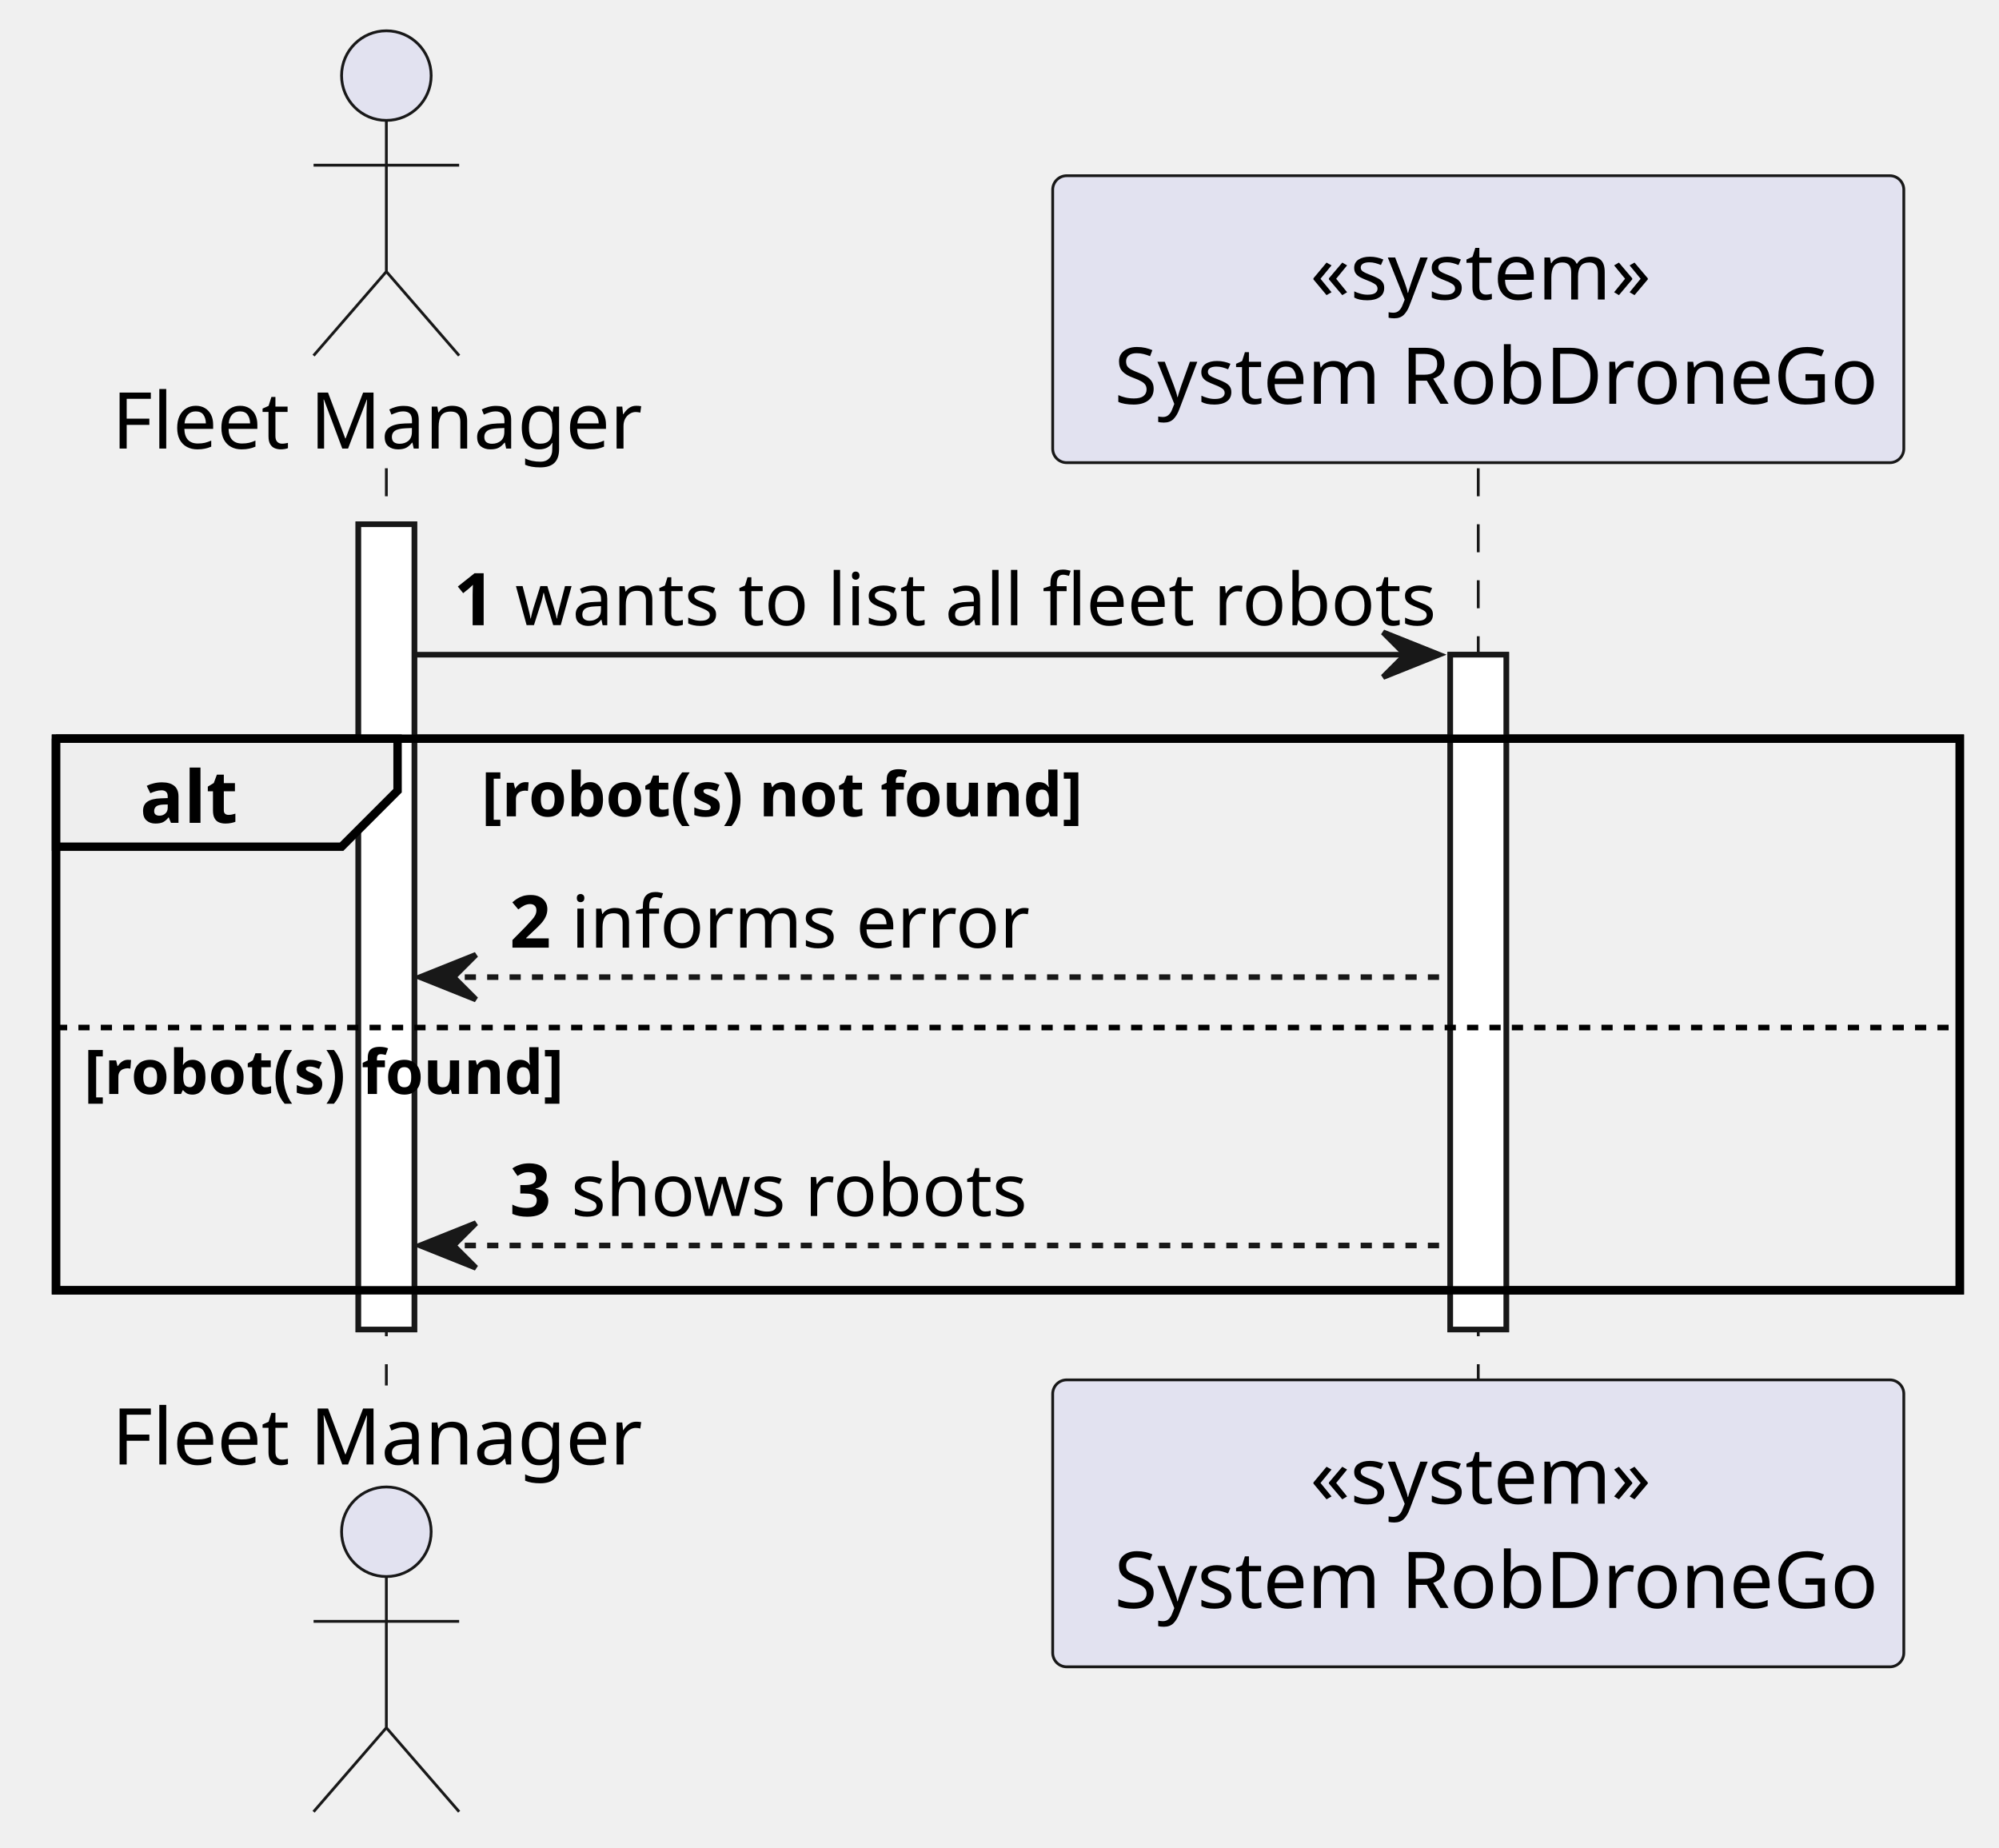
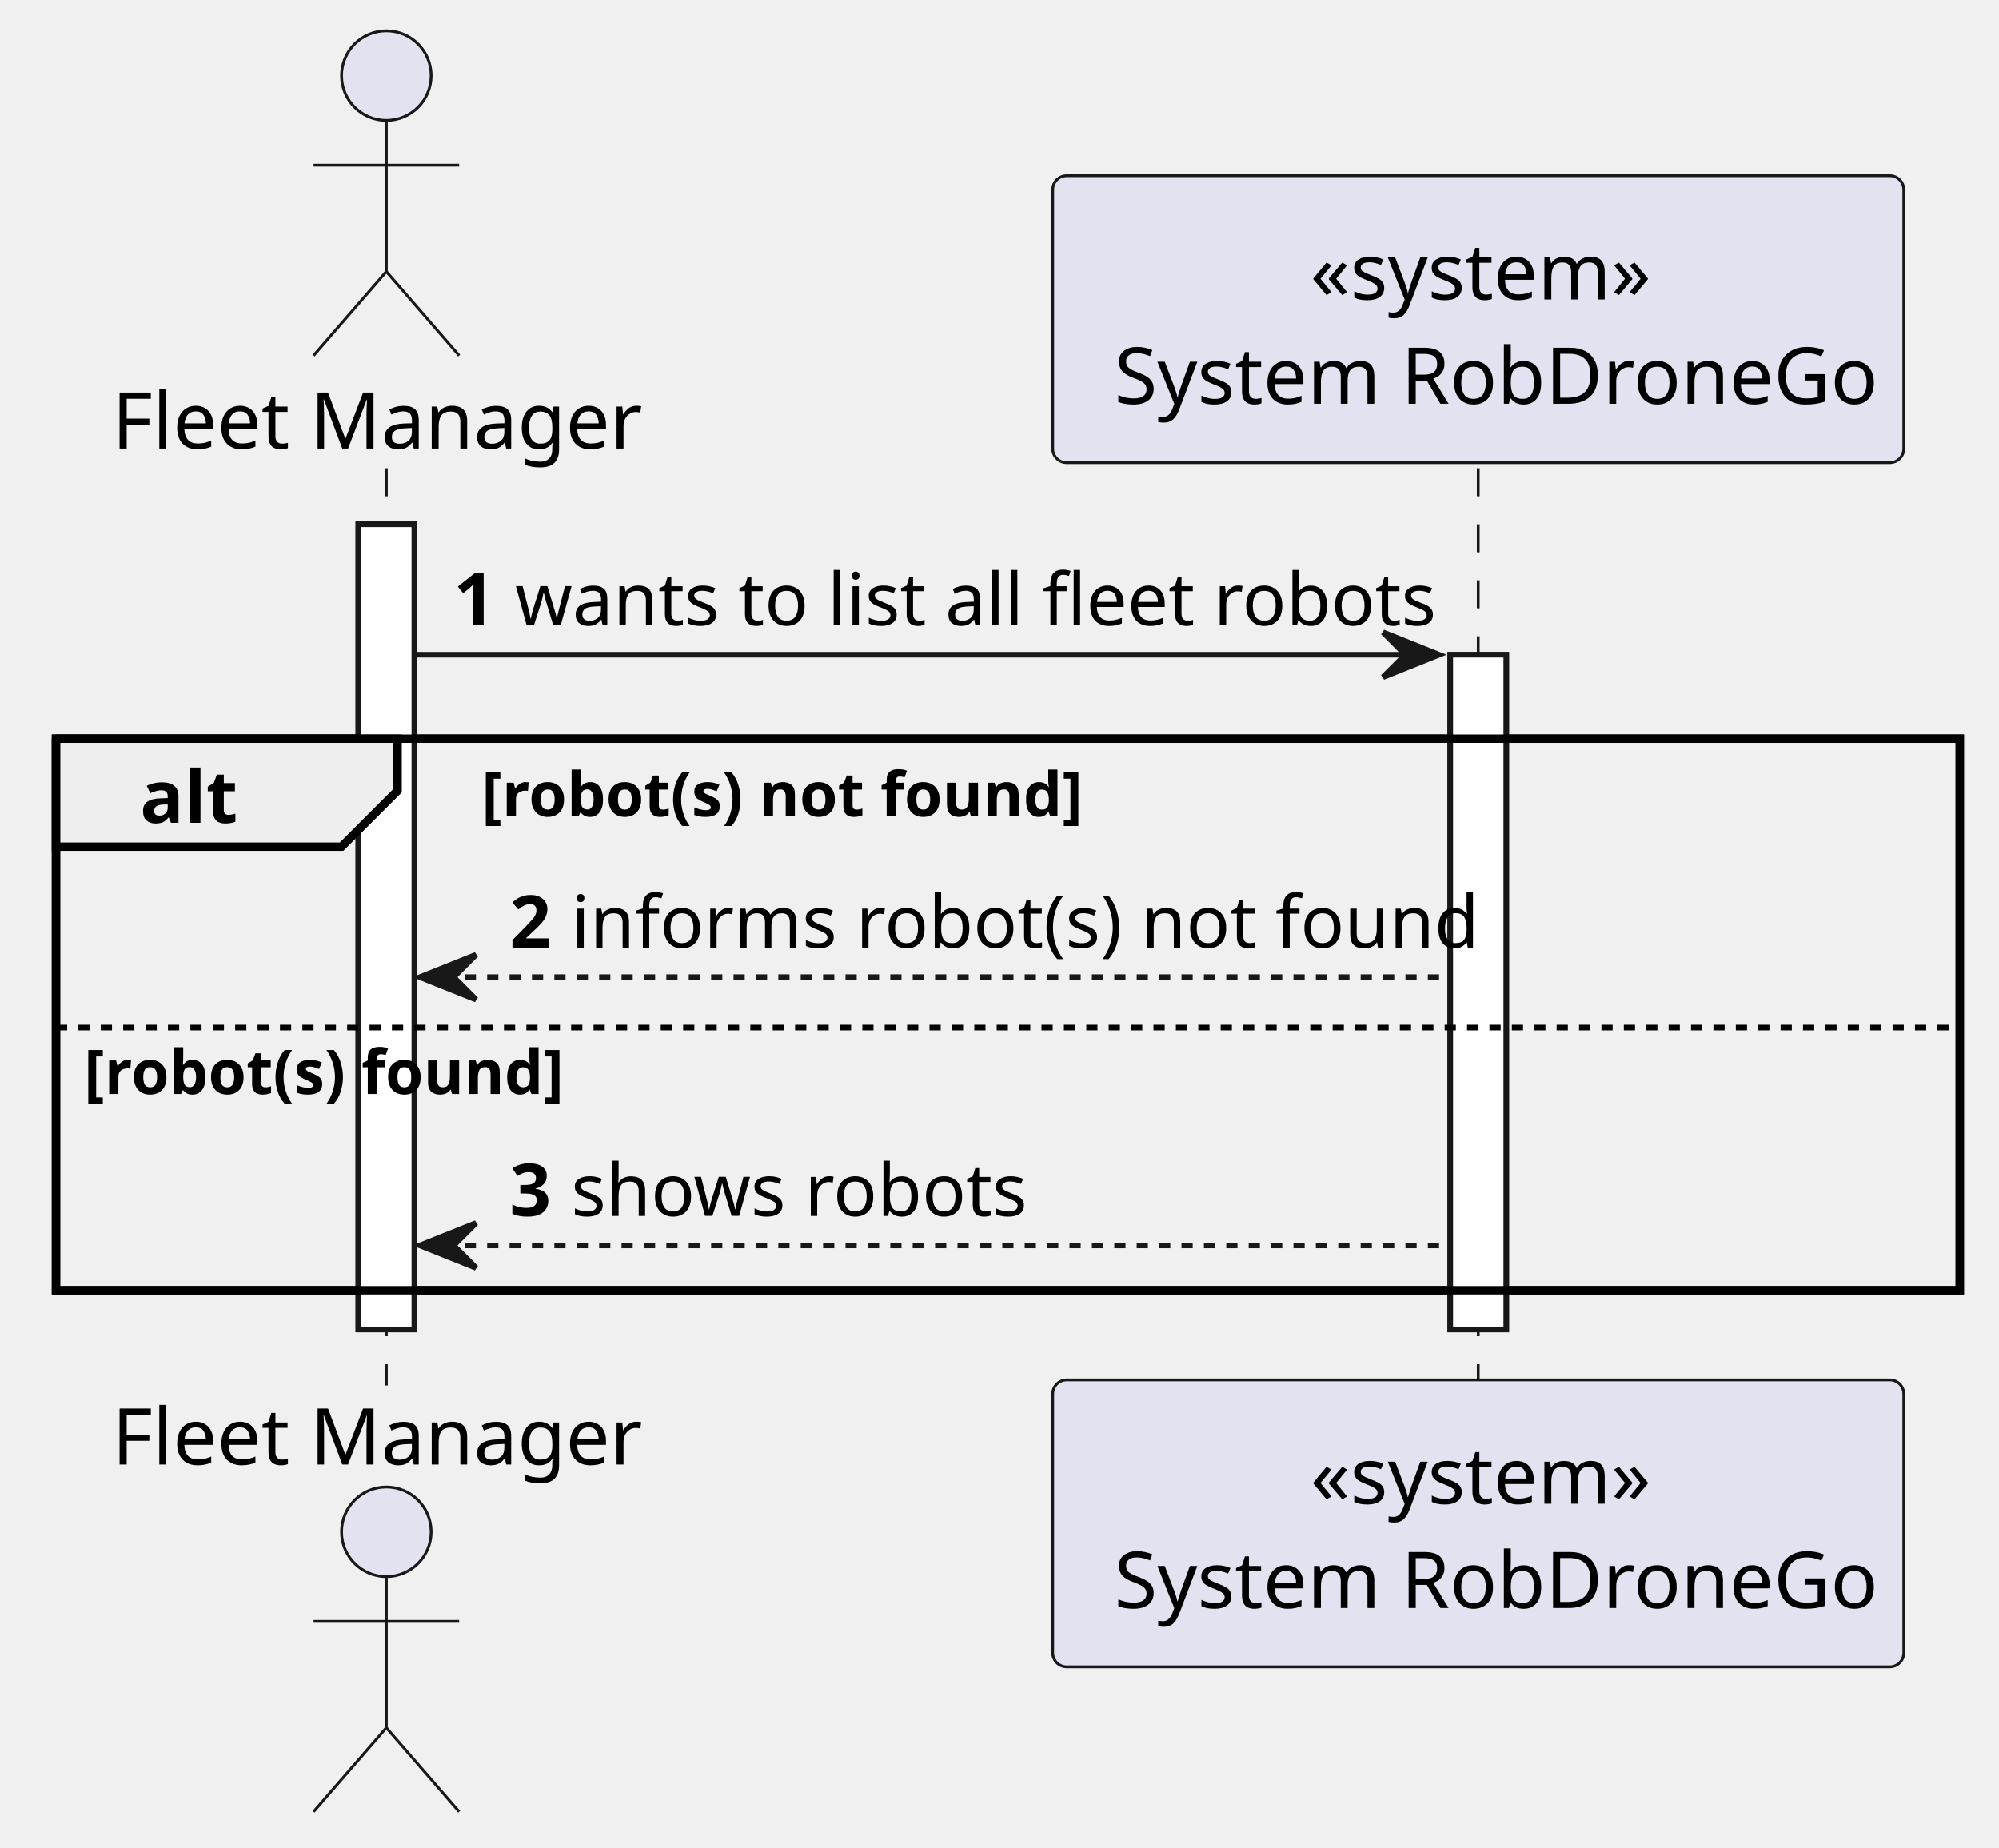
<svg xmlns="http://www.w3.org/2000/svg" contentStyleType="text/css" height="330px" preserveAspectRatio="none" style="width:357px;height:330px;background:#FFFFFF;" version="1.1" viewBox="0 0 357 330" width="357px" zoomAndPan="magnify">
  <defs />
  <g>
    <rect fill="#FFFFFF" height="143.795" style="stroke:#181818;stroke-width:1.0;" width="10" x="64" y="93.621" />
    <rect fill="#FFFFFF" height="120.504" style="stroke:#181818;stroke-width:1.0;" width="10" x="259" y="116.912" />
    <rect fill="none" height="98.504" style="stroke:#000000;stroke-width:1.5;" width="340" x="10" y="131.912" />
    <line style="stroke:#181818;stroke-width:0.5;stroke-dasharray:5.0,5.0;" x1="69" x2="69" y1="83.621" y2="247.416" />
    <line style="stroke:#181818;stroke-width:0.5;stroke-dasharray:5.0,5.0;" x1="264" x2="264" y1="83.621" y2="247.416" />
    <text fill="#000000" font-family="sans-serif" font-size="14" lengthAdjust="spacing" textLength="92" x="20" y="80.107">Fleet Manager</text>
    <ellipse cx="69" cy="13.5" fill="#E2E2F0" rx="8" ry="8" style="stroke:#181818;stroke-width:0.5;" />
    <path d="M69,21.5 L69,48.5 M56,29.5 L82,29.5 M69,48.5 L56,63.5 M69,48.5 L82,63.5 " fill="none" style="stroke:#181818;stroke-width:0.5;" />
    <text fill="#000000" font-family="sans-serif" font-size="14" lengthAdjust="spacing" textLength="92" x="20" y="261.523">Fleet Manager</text>
    <ellipse cx="69" cy="273.537" fill="#E2E2F0" rx="8" ry="8" style="stroke:#181818;stroke-width:0.5;" />
    <path d="M69,281.537 L69,308.537 M56,289.537 L82,289.537 M69,308.537 L56,323.537 M69,308.537 L82,323.537 " fill="none" style="stroke:#181818;stroke-width:0.5;" />
    <rect fill="#E2E2F0" height="51.242" rx="2.5" ry="2.5" style="stroke:#181818;stroke-width:0.5;" width="152" x="188" y="31.379" />
    <text fill="#000000" font-family="sans-serif" font-size="14" lengthAdjust="spacing" textLength="60" x="234" y="53.486">«system»</text>
    <text fill="#000000" font-family="sans-serif" font-size="14" lengthAdjust="spacing" textLength="134" x="199" y="72.107">System RobDroneGo</text>
    <rect fill="#E2E2F0" height="51.242" rx="2.5" ry="2.5" style="stroke:#181818;stroke-width:0.5;" width="152" x="188" y="246.416" />
    <text fill="#000000" font-family="sans-serif" font-size="14" lengthAdjust="spacing" textLength="60" x="234" y="268.523">«system»</text>
    <text fill="#000000" font-family="sans-serif" font-size="14" lengthAdjust="spacing" textLength="134" x="199" y="287.144">System RobDroneGo</text>
    <rect fill="#FFFFFF" height="143.795" style="stroke:#181818;stroke-width:1.0;" width="10" x="64" y="93.621" />
    <rect fill="#FFFFFF" height="120.504" style="stroke:#181818;stroke-width:1.0;" width="10" x="259" y="116.912" />
    <polygon fill="#181818" points="247,112.912,257,116.912,247,120.912,251,116.912" style="stroke:#181818;stroke-width:1.0;" />
    <line style="stroke:#181818;stroke-width:1.0;" x1="74" x2="253" y1="116.912" y2="116.912" />
    <text fill="#000000" font-family="sans-serif" font-size="13" font-weight="bold" lengthAdjust="spacing" textLength="7" x="81" y="111.649">1</text>
    <text fill="#000000" font-family="sans-serif" font-size="13" lengthAdjust="spacing" textLength="155" x="92" y="111.649">wants to list all fleet robots</text>
    <path d="M10,131.912 L71,131.912 L71,141.203 L61,151.203 L10,151.203 L10,131.912 " fill="#EEEEEE" style="stroke:#000000;stroke-width:1.5;" />
    <rect fill="none" height="98.504" style="stroke:#000000;stroke-width:1.5;" width="340" x="10" y="131.912" />
    <text fill="#000000" font-family="sans-serif" font-size="13" font-weight="bold" lengthAdjust="spacing" textLength="16" x="25" y="146.94">alt</text>
    <text fill="#000000" font-family="sans-serif" font-size="11" font-weight="bold" lengthAdjust="spacing" textLength="109" x="86" y="145.782">[robot(s) not found]</text>
    <polygon fill="#181818" points="85,170.494,75,174.494,85,178.494,81,174.494" style="stroke:#181818;stroke-width:1.0;" />
    <line style="stroke:#181818;stroke-width:1.0;stroke-dasharray:2.0,2.0;" x1="79" x2="258" y1="174.494" y2="174.494" />
    <text fill="#000000" font-family="sans-serif" font-size="13" font-weight="bold" lengthAdjust="spacing" textLength="7" x="91" y="169.231">2</text>
-     <text fill="#000000" font-family="sans-serif" font-size="13" lengthAdjust="spacing" textLength="72" x="102" y="169.231">informs error</text>
+     <text fill="#000000" font-family="sans-serif" font-size="13" lengthAdjust="spacing" textLength="147" x="102" y="169.231">informs robot(s) not found</text>
    <line style="stroke:#000000;stroke-width:1.0;stroke-dasharray:2.0,2.0;" x1="10" x2="350" y1="183.494" y2="183.494" />
    <text fill="#000000" font-family="sans-serif" font-size="11" font-weight="bold" lengthAdjust="spacing" textLength="88" x="15" y="195.364">[robot(s) found]</text>
    <polygon fill="#181818" points="85,218.416,75,222.416,85,226.416,81,222.416" style="stroke:#181818;stroke-width:1.0;" />
    <line style="stroke:#181818;stroke-width:1.0;stroke-dasharray:2.0,2.0;" x1="79" x2="258" y1="222.416" y2="222.416" />
    <text fill="#000000" font-family="sans-serif" font-size="13" font-weight="bold" lengthAdjust="spacing" textLength="7" x="91" y="217.153">3</text>
    <text fill="#000000" font-family="sans-serif" font-size="13" lengthAdjust="spacing" textLength="77" x="102" y="217.153">shows robots</text>
  </g>
</svg>
